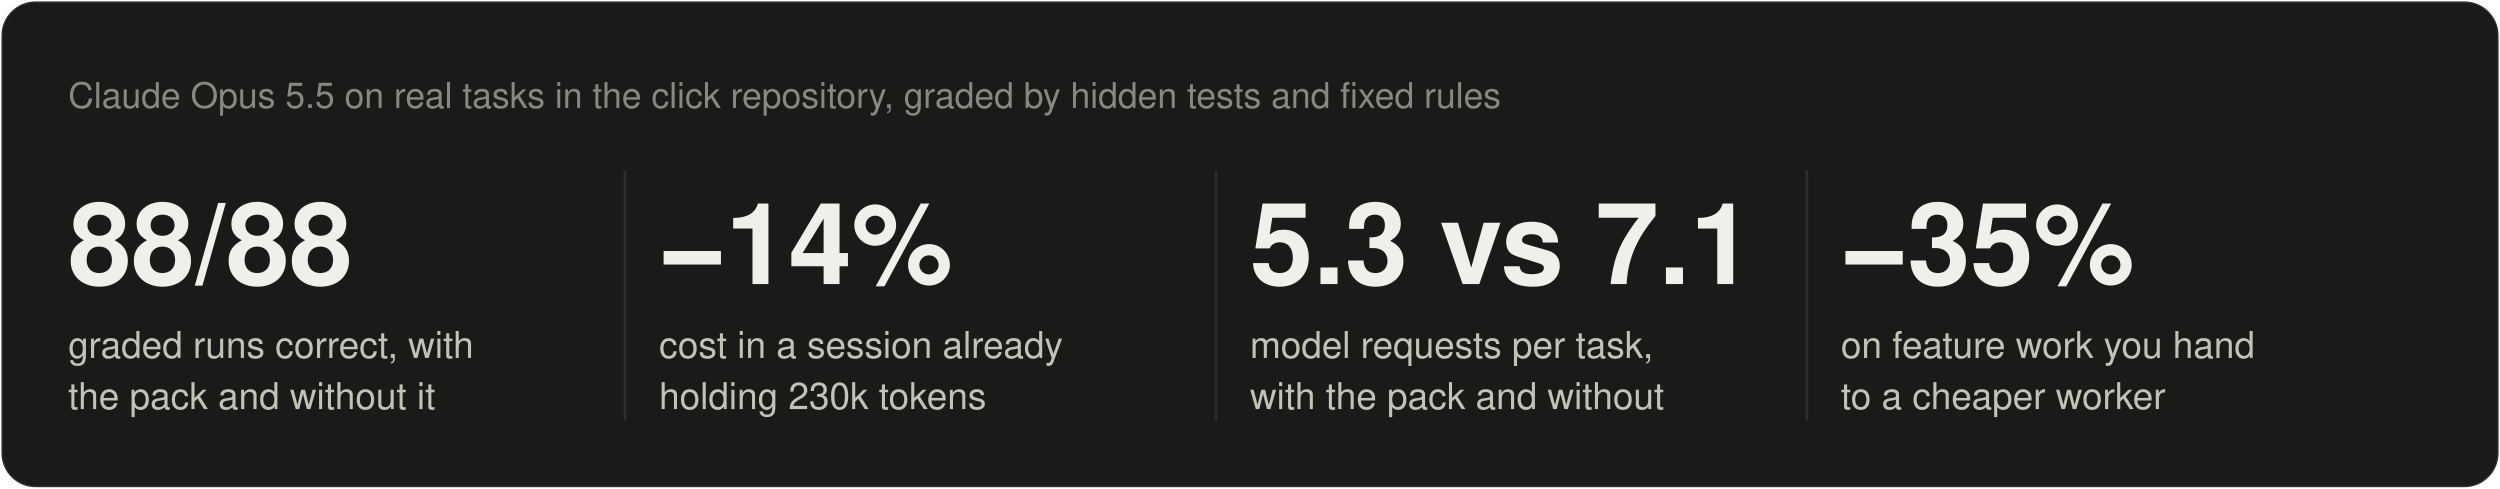
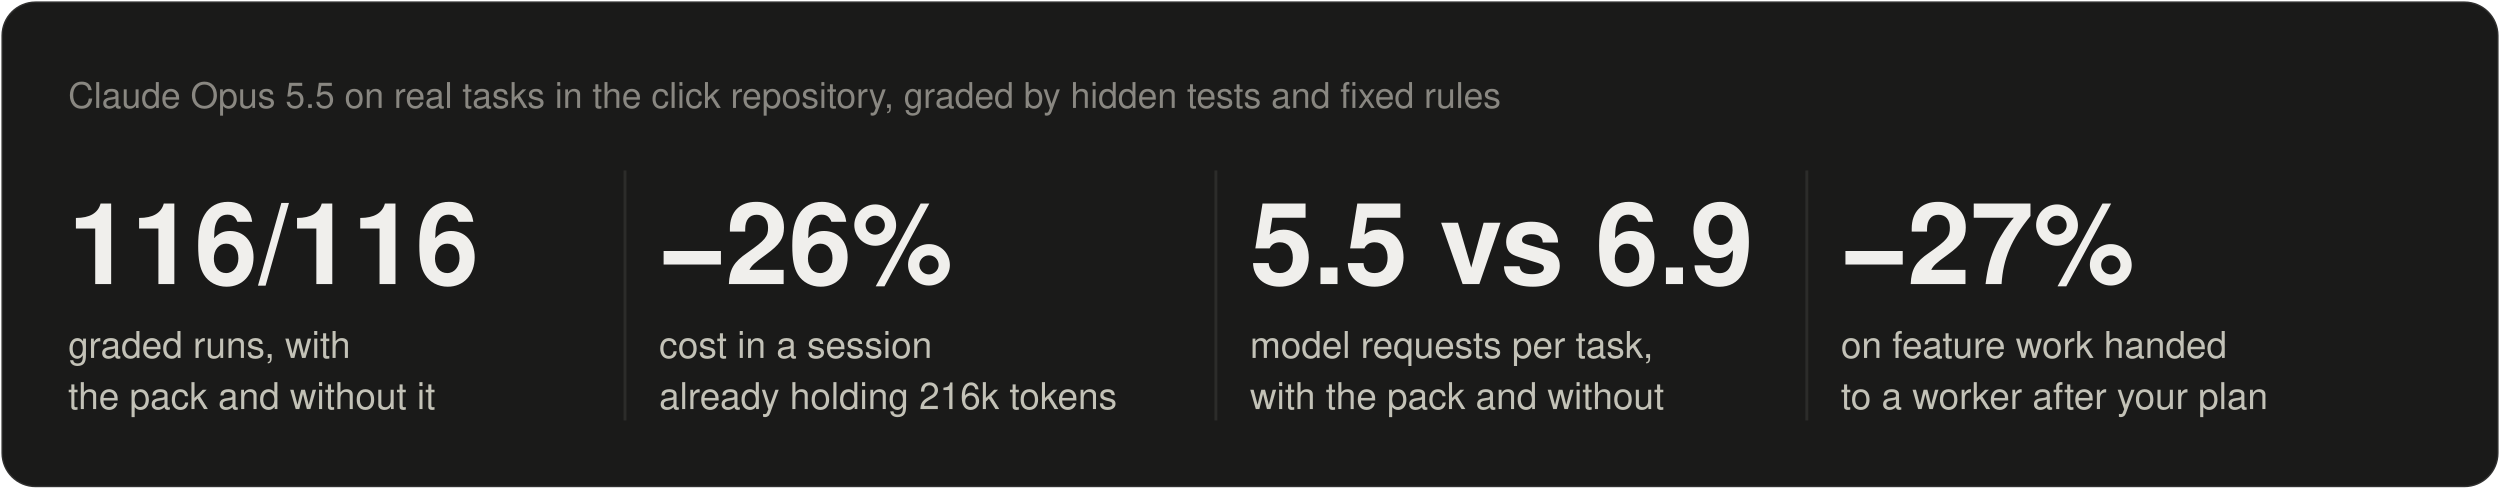
<svg xmlns="http://www.w3.org/2000/svg" width="880" height="172" viewBox="0 0 880 172" role="img" font-family="-apple-system, BlinkMacSystemFont, 'Segoe UI', Helvetica, Arial, sans-serif">
  <rect x="0.5" y="0.5" width="879" height="171" rx="12" fill="#1a1a19" stroke="rgba(255,255,255,0.10)" />
  <text x="24.0" y="38.0" font-size="12.5" font-weight="400" fill="#898781" text-anchor="start">Claude Opus 5.5 on real tasks in the click repository, graded by hidden tests and fixed rules</text>
-   <text x="24.0" y="100.0" font-size="40" font-weight="600" fill="#f0efec" text-anchor="start">88/88</text>
-   <text x="24.0" y="126.0" font-size="13" font-weight="400" fill="#c3c2b7" text-anchor="start">graded runs correct, with</text>
+   <text x="24.0" y="100.0" font-size="40" font-weight="600" fill="#f0efec" text-anchor="start">116/116</text>
+   <text x="24.0" y="126.0" font-size="13" font-weight="400" fill="#c3c2b7" text-anchor="start">graded runs, with</text>
  <text x="24.0" y="144.0" font-size="13" font-weight="400" fill="#c3c2b7" text-anchor="start">the pack and without it</text>
  <line x1="220.0" y1="60" x2="220.0" y2="148" stroke="#2c2c2a" stroke-width="1" />
-   <text x="232.0" y="100.0" font-size="40" font-weight="600" fill="#f0efec" text-anchor="start">−14%</text>
-   <text x="232.0" y="126.0" font-size="13" font-weight="400" fill="#c3c2b7" text-anchor="start">cost in a session already</text>
-   <text x="232.0" y="144.0" font-size="13" font-weight="400" fill="#c3c2b7" text-anchor="start">holding 230k tokens</text>
+   <text x="232.0" y="100.0" font-size="40" font-weight="600" fill="#f0efec" text-anchor="start">−26%</text>
+   <text x="232.0" y="126.0" font-size="13" font-weight="400" fill="#c3c2b7" text-anchor="start">cost in a session</text>
+   <text x="232.0" y="144.0" font-size="13" font-weight="400" fill="#c3c2b7" text-anchor="start">already holding 216k tokens</text>
  <line x1="428.0" y1="60" x2="428.0" y2="148" stroke="#2c2c2a" stroke-width="1" />
-   <text x="440.0" y="100.0" font-size="40" font-weight="600" fill="#f0efec" text-anchor="start">5.3 vs 7.1</text>
+   <text x="440.0" y="100.0" font-size="40" font-weight="600" fill="#f0efec" text-anchor="start">5.5 vs 6.9</text>
  <text x="440.0" y="126.0" font-size="13" font-weight="400" fill="#c3c2b7" text-anchor="start">model requests per task,</text>
  <text x="440.0" y="144.0" font-size="13" font-weight="400" fill="#c3c2b7" text-anchor="start">with the pack and without</text>
  <line x1="636.0" y1="60" x2="636.0" y2="148" stroke="#2c2c2a" stroke-width="1" />
-   <text x="648.0" y="100.0" font-size="40" font-weight="600" fill="#f0efec" text-anchor="start">−35%</text>
-   <text x="648.0" y="126.0" font-size="13" font-weight="400" fill="#c3c2b7" text-anchor="start">on feature work you hand</text>
-   <text x="648.0" y="144.0" font-size="13" font-weight="400" fill="#c3c2b7" text-anchor="start">to a cheaper worker</text>
+   <text x="648.0" y="100.0" font-size="40" font-weight="600" fill="#f0efec" text-anchor="start">−27%</text>
+   <text x="648.0" y="126.0" font-size="13" font-weight="400" fill="#c3c2b7" text-anchor="start">on feature work handed</text>
+   <text x="648.0" y="144.0" font-size="13" font-weight="400" fill="#c3c2b7" text-anchor="start">to a worker after your plan</text>
</svg>
